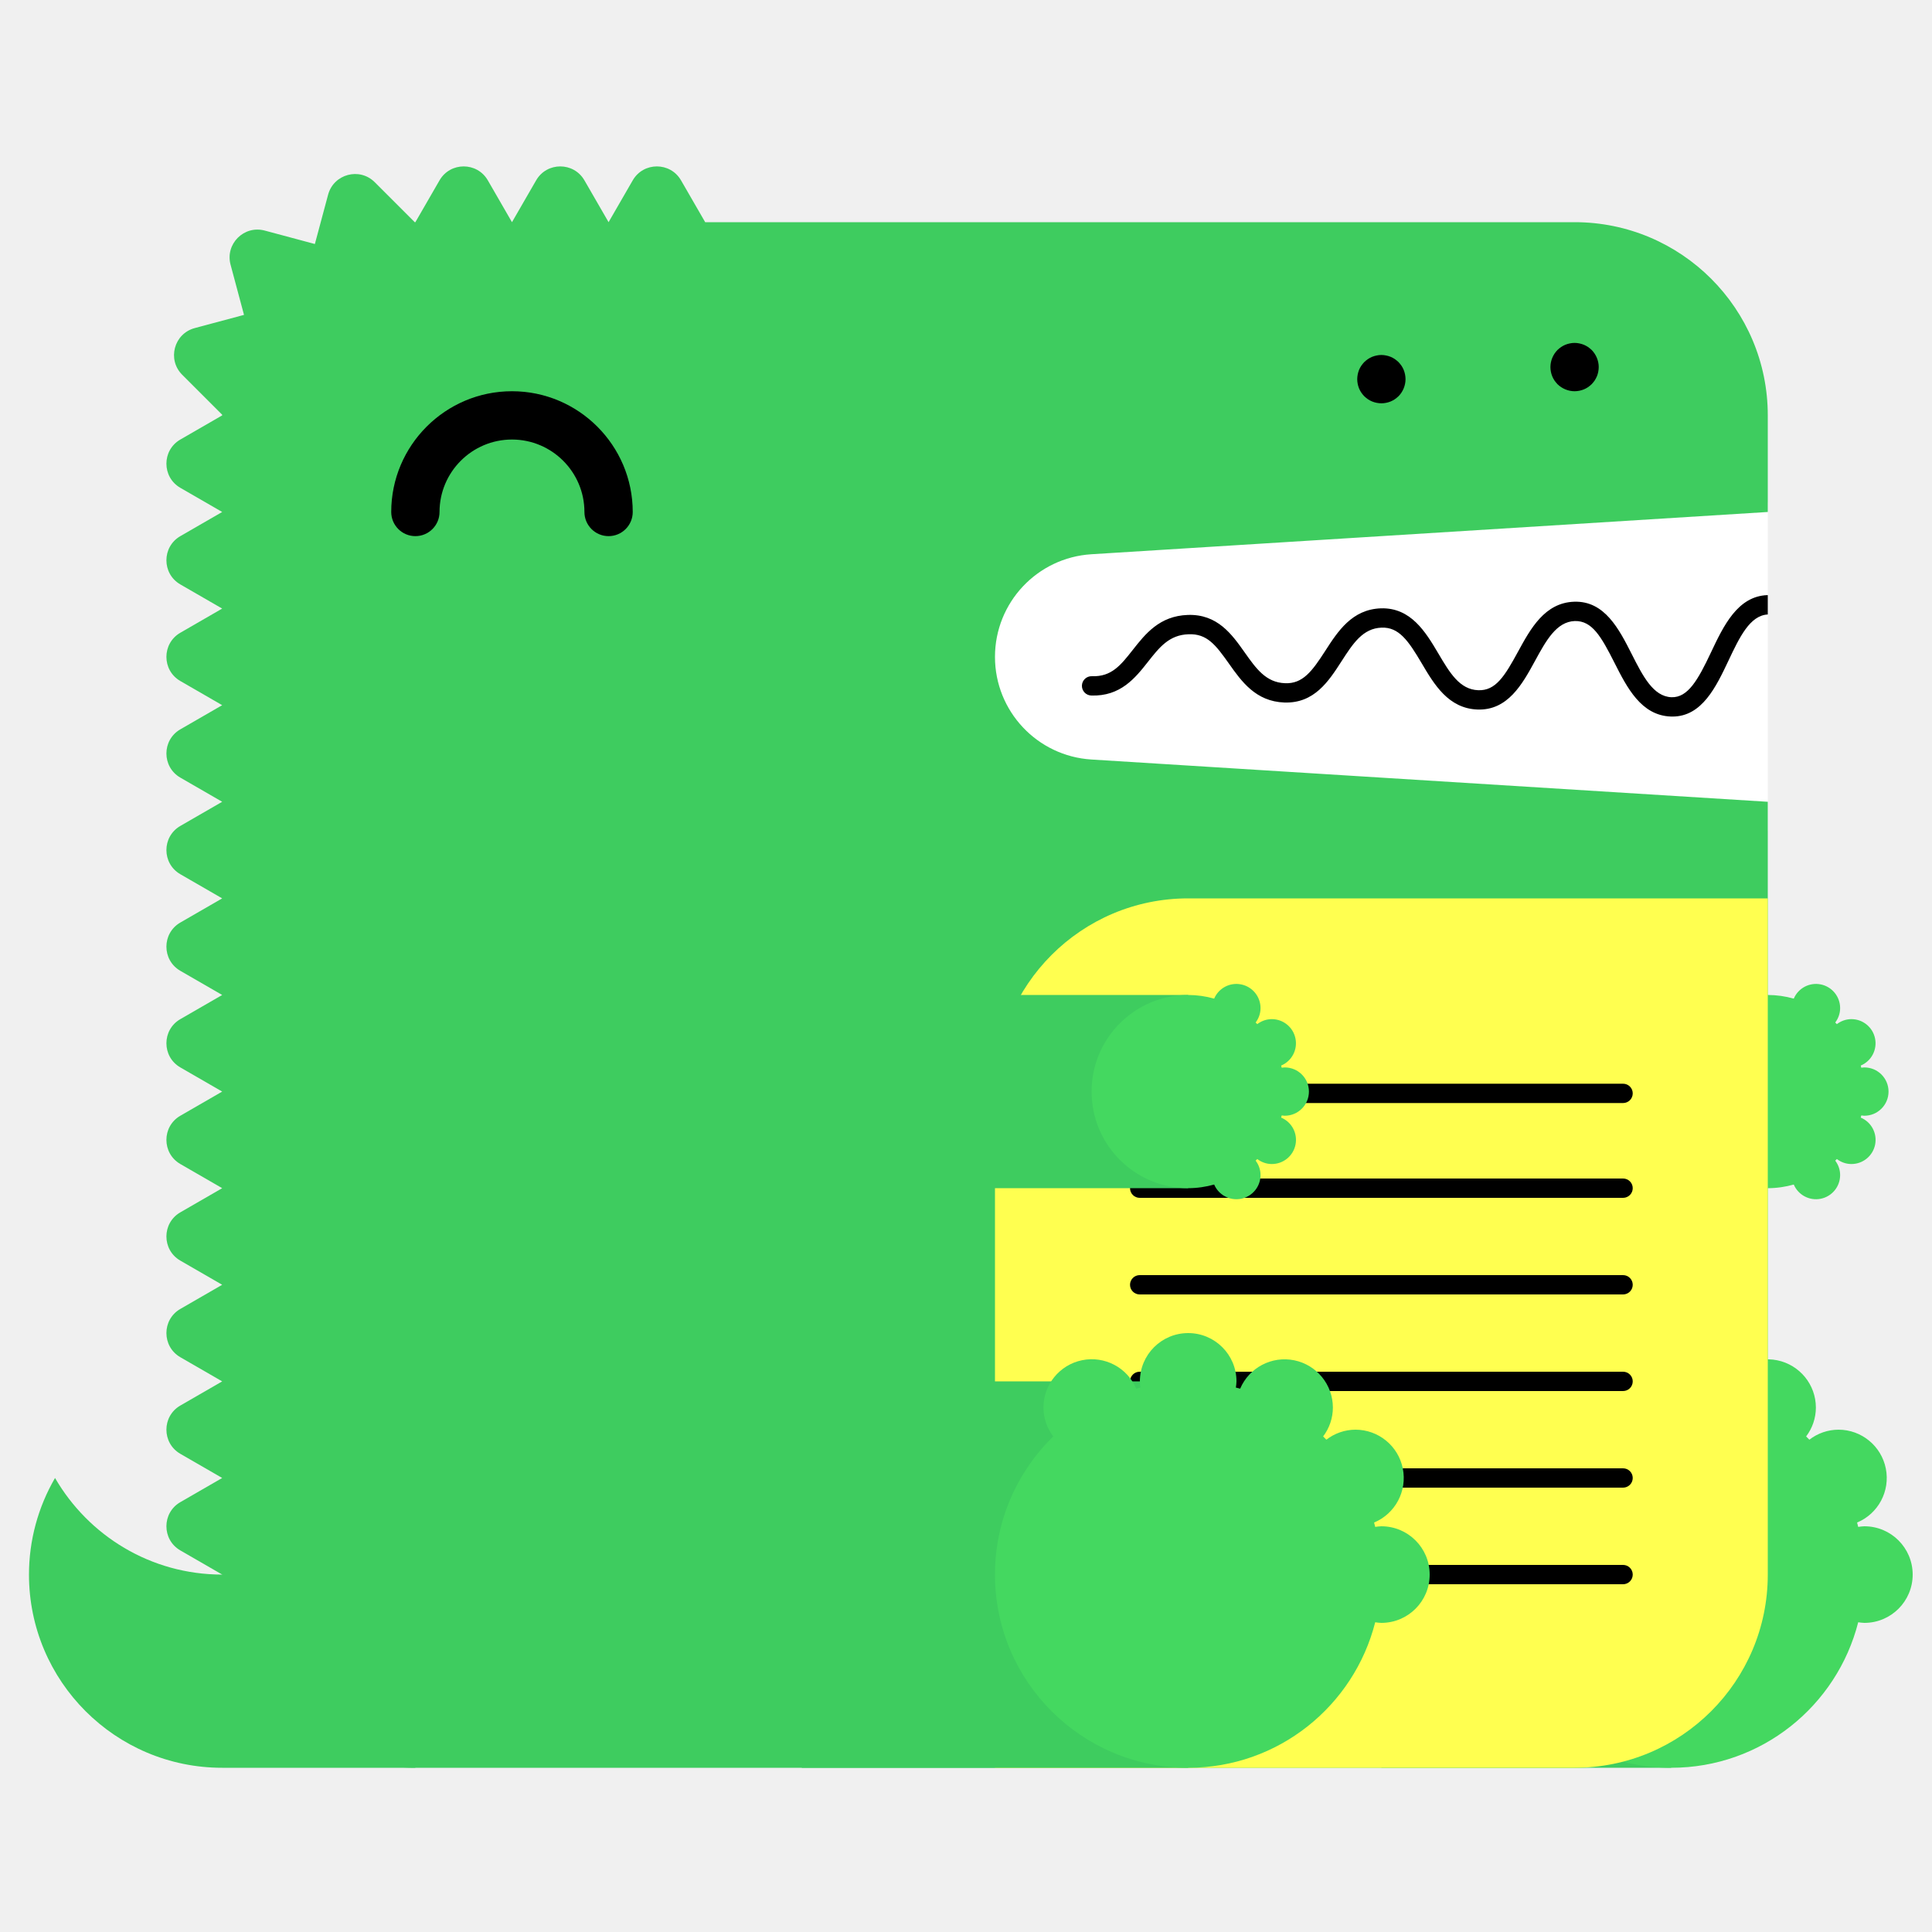
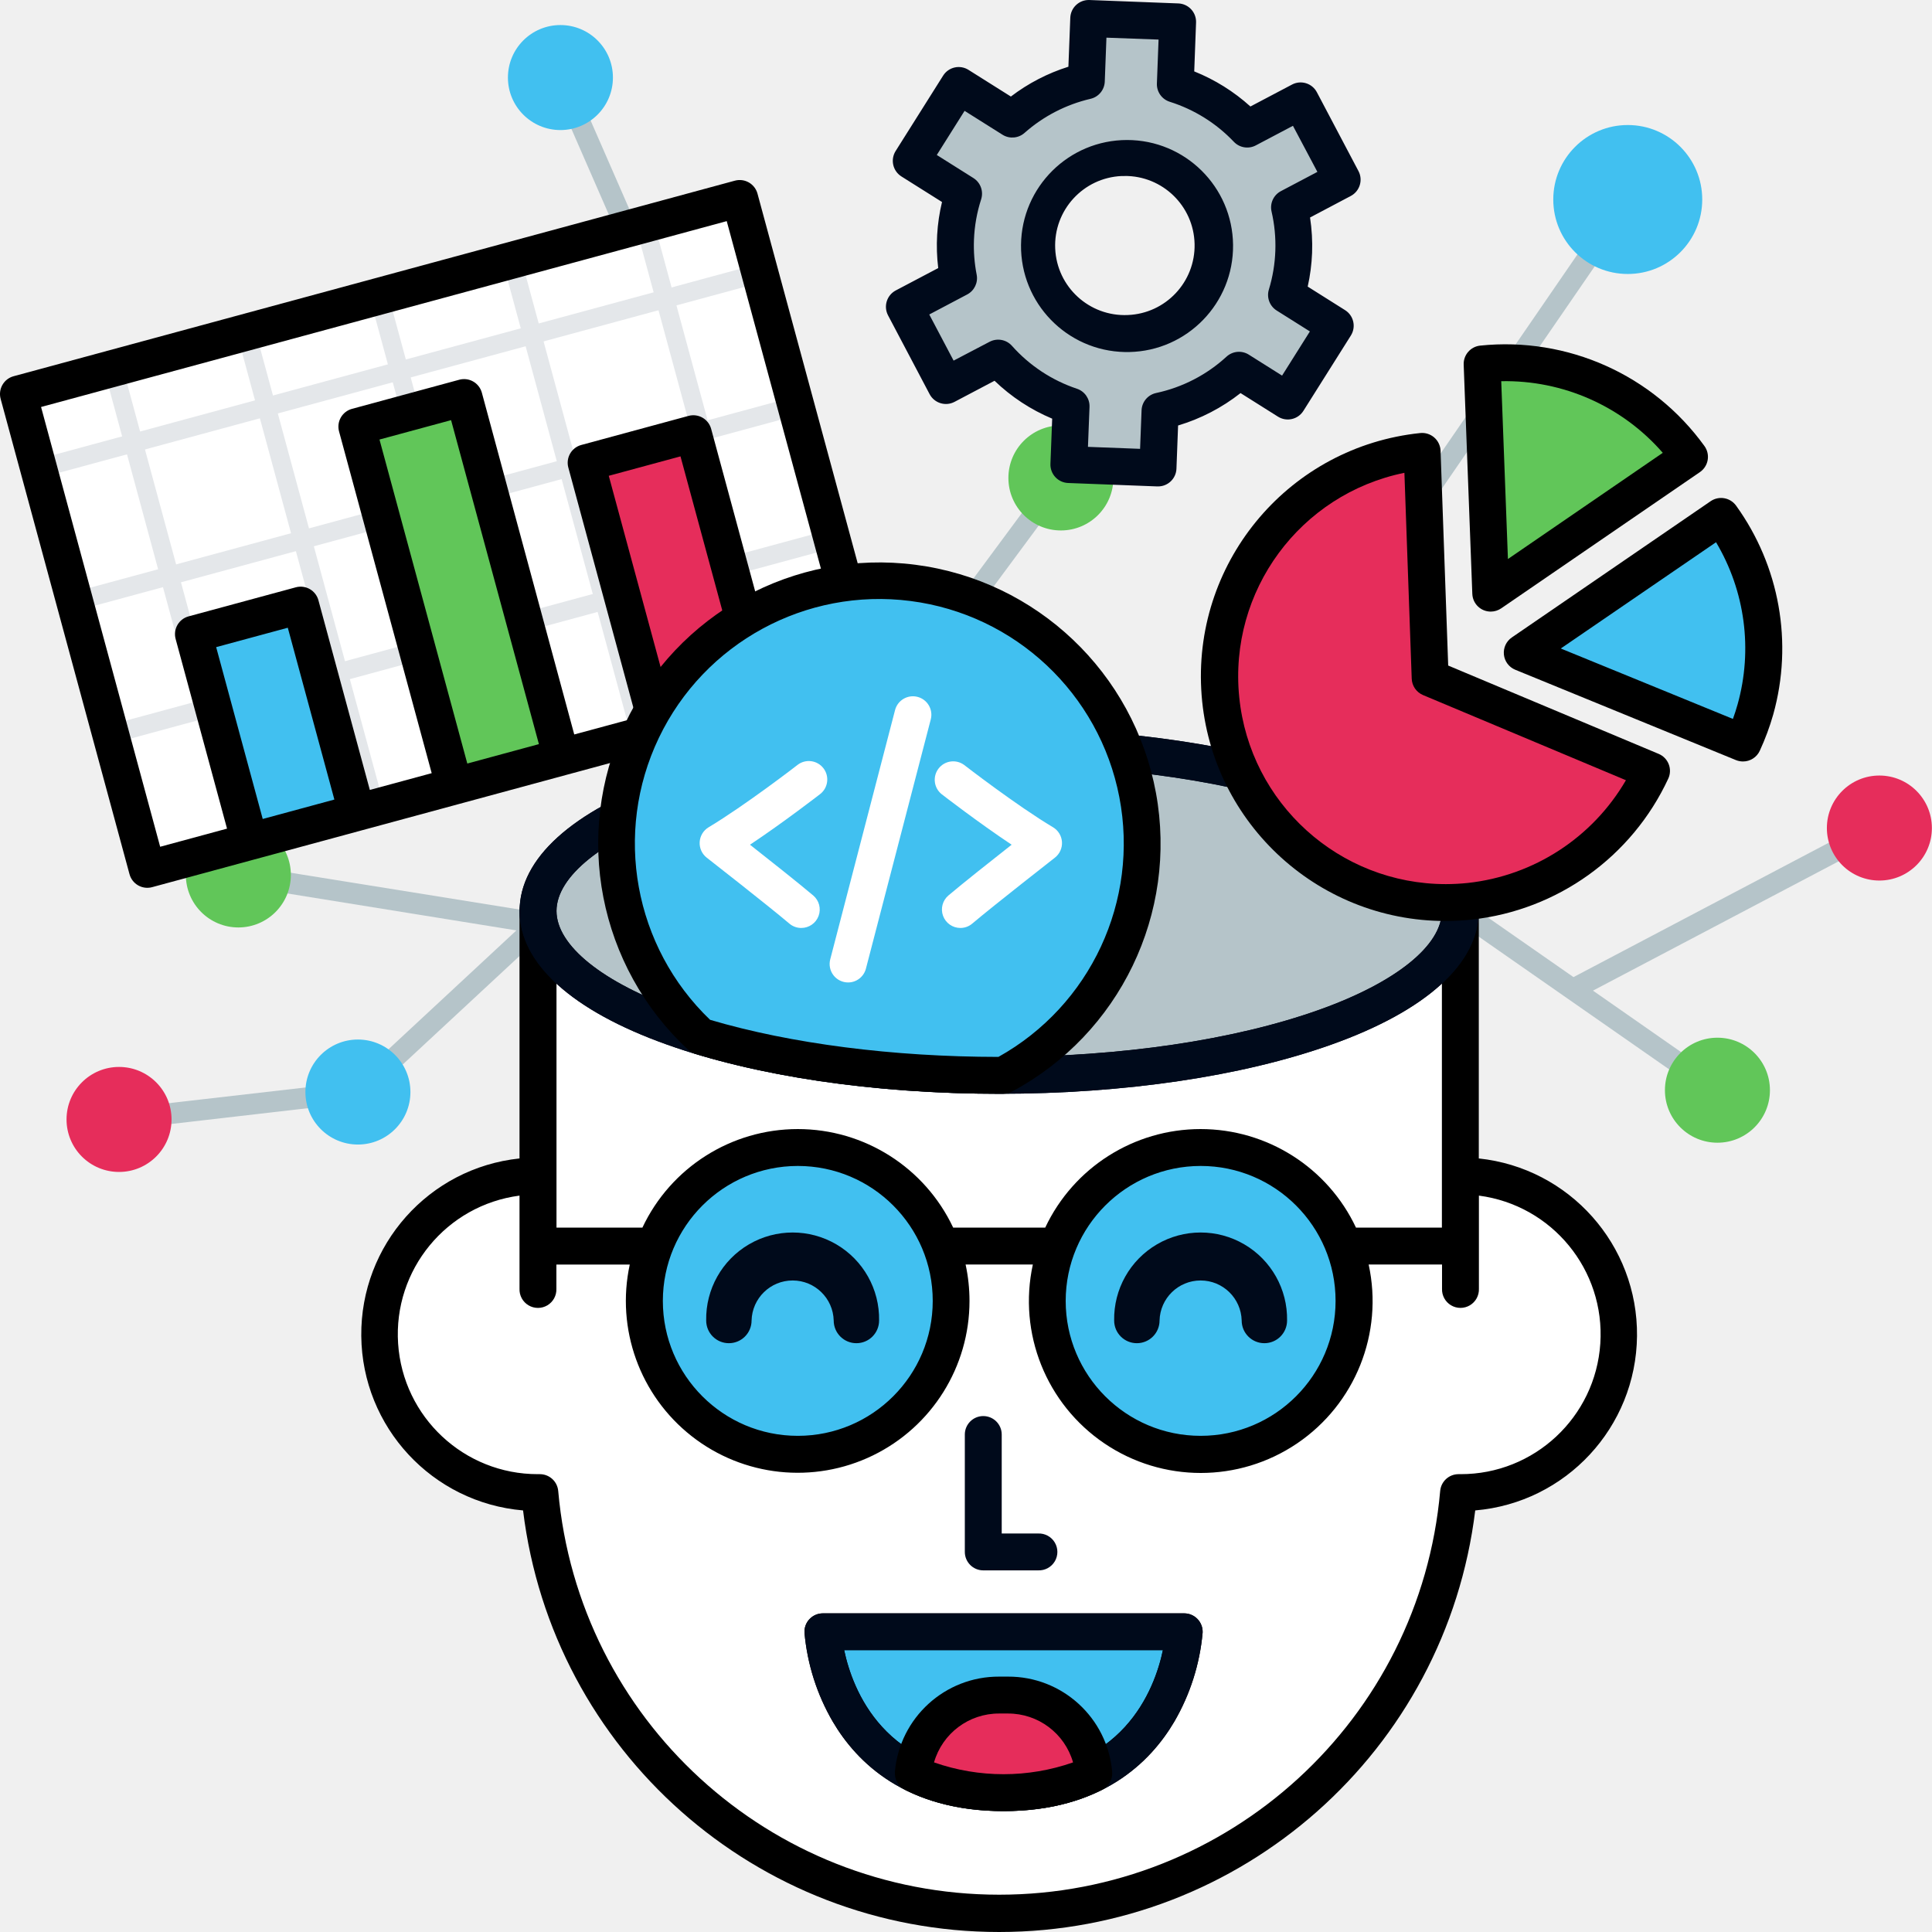
- <svg xmlns="http://www.w3.org/2000/svg" width="200" height="200" viewBox="0 0 200 200">
-   <g fill="none" fill-rule="evenodd">
-     <path fill="#FFF" d="M99 52h84v34H99z" />
-     <path d="M23 163c-7.398 0-13.843-4.027-17.303-10A19.886 19.886 0 0 0 3 163c0 11.046 8.954 20 20 20h20v-20H23z" fill="#3ECC5F" />
-     <path d="M112.98 57.376L183 53V43c0-11.046-8.954-20-20-20H73l-2.5-4.33c-1.112-1.925-3.889-1.925-5 0L63 23l-2.5-4.33c-1.111-1.925-3.889-1.925-5 0L53 23l-2.5-4.33c-1.111-1.925-3.889-1.925-5 0L43 23c-.022 0-.042.003-.065.003l-4.142-4.141c-1.57-1.571-4.252-.853-4.828 1.294l-1.369 5.104-5.192-1.392c-2.148-.575-4.111 1.389-3.535 3.536l1.39 5.193-5.102 1.367c-2.148.576-2.867 3.259-1.296 4.83l4.142 4.142c0 .021-.003.042-.003.064l-4.33 2.5c-1.925 1.111-1.925 3.889 0 5L23 53l-4.33 2.5c-1.925 1.111-1.925 3.889 0 5L23 63l-4.33 2.5c-1.925 1.111-1.925 3.889 0 5L23 73l-4.33 2.5c-1.925 1.111-1.925 3.889 0 5L23 83l-4.33 2.5c-1.925 1.111-1.925 3.889 0 5L23 93l-4.33 2.5c-1.925 1.111-1.925 3.889 0 5L23 103l-4.33 2.5c-1.925 1.111-1.925 3.889 0 5L23 113l-4.33 2.5c-1.925 1.111-1.925 3.889 0 5L23 123l-4.33 2.5c-1.925 1.111-1.925 3.889 0 5L23 133l-4.33 2.5c-1.925 1.111-1.925 3.889 0 5L23 143l-4.33 2.5c-1.925 1.111-1.925 3.889 0 5L23 153l-4.33 2.5c-1.925 1.111-1.925 3.889 0 5L23 163c0 11.046 8.954 20 20 20h120c11.046 0 20-8.954 20-20V83l-70.02-4.376A10.645 10.645 0 0 1 103 68c0-5.621 4.37-10.273 9.98-10.624" fill="#3ECC5F" />
-     <path fill="#3ECC5F" d="M143 183h30v-40h-30z" />
-     <path d="M193 158c-.219 0-.428.037-.639.064-.038-.15-.074-.301-.116-.451A5 5 0 0 0 190.32 148a4.96 4.96 0 0 0-3.016 1.036 26.531 26.531 0 0 0-.335-.336 4.955 4.955 0 0 0 1.011-2.987 5 5 0 0 0-9.599-1.959c-.148-.042-.297-.077-.445-.115.027-.211.064-.42.064-.639a5 5 0 0 0-5-5 5 5 0 0 0-5 5c0 .219.037.428.064.639-.148.038-.297.073-.445.115a4.998 4.998 0 0 0-9.599 1.959c0 1.125.384 2.151 1.011 2.987-3.717 3.632-6.031 8.693-6.031 14.3 0 11.046 8.954 20 20 20 9.339 0 17.16-6.41 19.361-15.064.211.027.42.064.639.064a5 5 0 0 0 5-5 5 5 0 0 0-5-5" fill="#44D860" />
-     <path fill="#3ECC5F" d="M153 123h30v-20h-30z" />
-     <path d="M193 115.5a2.5 2.5 0 1 0 0-5c-.109 0-.214.019-.319.032-.02-.075-.037-.15-.058-.225a2.501 2.501 0 0 0-.963-4.807c-.569 0-1.088.197-1.508.518a6.653 6.653 0 0 0-.168-.168c.314-.417.506-.931.506-1.494a2.5 2.5 0 0 0-4.8-.979A9.987 9.987 0 0 0 183 103c-5.522 0-10 4.478-10 10s4.478 10 10 10c.934 0 1.833-.138 2.69-.377a2.5 2.5 0 0 0 4.8-.979c0-.563-.192-1.077-.506-1.494.057-.055.113-.111.168-.168.42.321.939.518 1.508.518a2.5 2.5 0 0 0 .963-4.807c.021-.074.038-.15.058-.225.105.013.21.032.319.032" fill="#44D860" />
-     <path d="M63 55.5a2.5 2.5 0 0 1-2.5-2.5c0-4.136-3.364-7.5-7.5-7.5s-7.5 3.364-7.5 7.5a2.5 2.5 0 1 1-5 0c0-6.893 5.607-12.5 12.5-12.5S65.5 46.107 65.5 53a2.5 2.5 0 0 1-2.5 2.5" fill="#000" />
-     <path d="M103 183h60c11.046 0 20-8.954 20-20V93h-60c-11.046 0-20 8.954-20 20v70z" fill="#FFFF50" />
-     <path d="M168.02 124h-50.04a1 1 0 1 1 0-2h50.04a1 1 0 1 1 0 2m0 20h-50.04a1 1 0 1 1 0-2h50.04a1 1 0 1 1 0 2m0 20h-50.04a1 1 0 1 1 0-2h50.04a1 1 0 1 1 0 2m0-49.814h-50.04a1 1 0 1 1 0-2h50.04a1 1 0 1 1 0 2m0 19.814h-50.04a1 1 0 1 1 0-2h50.04a1 1 0 1 1 0 2m0 20h-50.04a1 1 0 1 1 0-2h50.04a1 1 0 1 1 0 2M183 61.611c-.012 0-.022-.006-.034-.005-3.09.105-4.552 3.196-5.842 5.923-1.346 2.85-2.387 4.703-4.093 4.647-1.889-.068-2.969-2.202-4.113-4.46-1.314-2.594-2.814-5.536-5.963-5.426-3.046.104-4.513 2.794-5.807 5.167-1.377 2.528-2.314 4.065-4.121 3.994-1.927-.07-2.951-1.805-4.136-3.813-1.321-2.236-2.848-4.75-5.936-4.664-2.994.103-4.465 2.385-5.763 4.4-1.373 2.13-2.335 3.428-4.165 3.351-1.973-.07-2.992-1.51-4.171-3.177-1.324-1.873-2.816-3.993-5.895-3.89-2.928.1-4.399 1.97-5.696 3.618-1.232 1.564-2.194 2.802-4.229 2.724a1 1 0 0 0-.072 2c3.017.101 4.545-1.8 5.872-3.487 1.177-1.496 2.193-2.787 4.193-2.855 1.926-.082 2.829 1.115 4.195 3.045 1.297 1.834 2.769 3.914 5.731 4.021 3.103.104 4.596-2.215 5.918-4.267 1.182-1.834 2.202-3.417 4.15-3.484 1.793-.067 2.769 1.35 4.145 3.681 1.297 2.197 2.766 4.686 5.787 4.796 3.125.108 4.634-2.62 5.949-5.035 1.139-2.088 2.214-4.06 4.119-4.126 1.793-.042 2.728 1.595 4.111 4.33 1.292 2.553 2.757 5.445 5.825 5.556l.169.003c3.064 0 4.518-3.075 5.805-5.794 1.139-2.41 2.217-4.68 4.067-4.773v-2z" fill="#000" />
-     <path fill="#3ECC5F" d="M83 183h40v-40H83z" />
-     <path d="M143 158c-.219 0-.428.037-.639.064-.038-.15-.074-.301-.116-.451A5 5 0 0 0 140.32 148a4.96 4.96 0 0 0-3.016 1.036 26.531 26.531 0 0 0-.335-.336 4.955 4.955 0 0 0 1.011-2.987 5 5 0 0 0-9.599-1.959c-.148-.042-.297-.077-.445-.115.027-.211.064-.42.064-.639a5 5 0 0 0-5-5 5 5 0 0 0-5 5c0 .219.037.428.064.639-.148.038-.297.073-.445.115a4.998 4.998 0 0 0-9.599 1.959c0 1.125.384 2.151 1.011 2.987-3.717 3.632-6.031 8.693-6.031 14.3 0 11.046 8.954 20 20 20 9.339 0 17.16-6.41 19.361-15.064.211.027.42.064.639.064a5 5 0 0 0 5-5 5 5 0 0 0-5-5" fill="#44D860" />
-     <path fill="#3ECC5F" d="M83 123h40v-20H83z" />
-     <path d="M133 115.5a2.5 2.5 0 1 0 0-5c-.109 0-.214.019-.319.032-.02-.075-.037-.15-.058-.225a2.501 2.501 0 0 0-.963-4.807c-.569 0-1.088.197-1.508.518a6.653 6.653 0 0 0-.168-.168c.314-.417.506-.931.506-1.494a2.5 2.5 0 0 0-4.8-.979A9.987 9.987 0 0 0 123 103c-5.522 0-10 4.478-10 10s4.478 10 10 10c.934 0 1.833-.138 2.69-.377a2.5 2.5 0 0 0 4.8-.979c0-.563-.192-1.077-.506-1.494.057-.055.113-.111.168-.168.42.321.939.518 1.508.518a2.5 2.5 0 0 0 .963-4.807c.021-.074.038-.15.058-.225.105.013.21.032.319.032" fill="#44D860" />
-     <path d="M143 41.75c-.16 0-.33-.02-.49-.05a2.52 2.52 0 0 1-.47-.14c-.15-.06-.29-.14-.431-.23-.13-.09-.259-.2-.38-.31-.109-.12-.219-.24-.309-.38s-.17-.28-.231-.43a2.619 2.619 0 0 1-.189-.96c0-.16.02-.33.05-.49.03-.16.08-.31.139-.47.061-.15.141-.29.231-.43.09-.13.2-.26.309-.38.121-.11.25-.22.38-.31.141-.09.281-.17.431-.23.149-.06.31-.11.47-.14.32-.07.65-.07.98 0 .159.03.32.08.47.14.149.06.29.14.43.23.13.09.259.2.38.31.11.12.22.25.31.38.09.14.17.28.23.43.06.16.11.31.14.47.029.16.05.33.05.49 0 .66-.271 1.31-.73 1.77-.121.11-.25.22-.38.31-.14.09-.281.17-.43.23a2.565 2.565 0 0 1-.96.19m20-1.25c-.66 0-1.3-.27-1.771-.73a3.802 3.802 0 0 1-.309-.38c-.09-.14-.17-.28-.231-.43a2.619 2.619 0 0 1-.189-.96c0-.66.27-1.3.729-1.77.121-.11.25-.22.38-.31.141-.09.281-.17.431-.23.149-.06.31-.11.47-.14.32-.07.66-.07.98 0 .159.03.32.08.47.14.149.06.29.14.43.23.13.09.259.2.38.31.459.47.73 1.11.73 1.77 0 .16-.021.33-.05.49-.03.16-.08.32-.14.47-.07.15-.14.29-.23.43-.09.13-.2.26-.31.38-.121.11-.25.22-.38.31-.14.09-.281.17-.43.23a2.565 2.565 0 0 1-.96.19" fill="#000" />
-   </g>
+ <svg xmlns="http://www.w3.org/2000/svg" viewBox="0.003 -0.003 718.247 718.289" height="134" width="133.992" y="220.5" x="88.901" preserveAspectRatio="xMinYMin" style="overflow: visible;">
+   <path id="Livello-2" class="cls-1" d="M44.25,420.09a3.9,3.9,0,0,1-.44-7.77l87.54-10.06L192,345.91,88,329.14a3.9,3.9,0,1,1,1.24-7.7l111.91,18a3.9,3.9,0,0,1,2,6.71l-67.47,62.66a3.86,3.86,0,0,1-2.2,1L44.7,420.07A3.39,3.39,0,0,1,44.25,420.09Z" style="fill: #b5c4c9;" />
+   <path id="Livello-2" class="cls-1" d="M492,242.83a3.89,3.89,0,0,1-3.21-6.11L602,72a3.9,3.9,0,1,1,6.43,4.42L495.17,241.14A3.88,3.88,0,0,1,492,242.83Z" style="fill: #b5c4c9;" />
+   <path id="Livello-2" class="cls-2" d="M577.49,74.18a27.69,27.69,0,1,1,27.68,27.68,27.68,27.68,0,0,1-27.68-27.68" style="fill: #41c0f0;" />
+   <path id="Livello-2" class="cls-3" d="M24.74,416.19a19.52,19.52,0,1,1,19.51,19.52,19.5,19.5,0,0,1-19.51-19.52" style="fill: #e62d5b;" />
+   <path id="Livello-2" class="cls-4" d="M69.1,325.29a19.52,19.52,0,1,1,19.52,19.52A19.52,19.52,0,0,1,69.1,325.29" style="fill: #61c659;" />
+   <path id="Livello-2" class="cls-2" d="M113.55,406a19.52,19.52,0,1,1,19.52,19.52A19.52,19.52,0,0,1,113.55,406" style="fill: #41c0f0;" />
+   <path id="Livello-2" class="cls-1" d="M702.18,306a3.91,3.91,0,0,0-5.27-1.64L585,363.27l-39.87-27.78a3.9,3.9,0,1,0-4.46,6.39l95.62,66.65a3.9,3.9,0,1,0,4.46-6.4L592.25,368.3l108.29-57A3.91,3.91,0,0,0,702.18,306Z" style="fill: #b5c4c9;" />
+   <path id="Livello-2" class="cls-4" d="M619,405.33a19.52,19.52,0,1,1,19.52,19.51A19.52,19.52,0,0,1,619,405.33" style="fill: #61c659;" />
+   <path id="Livello-2" class="cls-3" d="M679.21,307.85a19.52,19.52,0,1,1,19.52,19.52,19.51,19.51,0,0,1-19.52-19.52" style="fill: #e62d5b;" />
+   <path id="Livello-2" class="cls-1" d="M318.31,284.47a3.17,3.17,0,0,1-.44,0,3.91,3.91,0,0,1-3.14-2.31L204.79,30.39a3.9,3.9,0,1,1,7.14-3.12L319.18,272.83l72.11-97.46a3.9,3.9,0,0,1,6.27,4.64L321.44,282.89A3.9,3.9,0,0,1,318.31,284.47Z" style="fill: #b5c4c9;" />
+   <path id="Livello-2" class="cls-2" d="M188.84,28.83a19.52,19.52,0,1,1,19.52,19.52,19.52,19.52,0,0,1-19.52-19.52" style="fill: #41c0f0;" />
+   <path id="Livello-2" class="cls-4" d="M374.91,177.69a19.52,19.52,0,1,1,19.52,19.52,19.52,19.52,0,0,1-19.52-19.52" style="fill: #61c659;" />
+   <path id="Livello_1-2" dataName="Livello 1" class="cls-5" d="M542.94,437.19V338.68H200v98.51a58.87,58.87,0,0,0,0,117.73h.67a171.45,171.45,0,0,0,170.78,156.4h0a171.45,171.45,0,0,0,170.78-156.4h.67a58.87,58.87,0,1,0,0-117.73Z" style="fill: #fff;" />
+   <path id="Livello_1-2" dataName="Livello 1" class="cls-6" d="M386,583.84H365.57a6.86,6.86,0,0,1-6.86-6.85V533.33a6.86,6.86,0,0,1,13.72,0v36.8H386a6.86,6.86,0,1,1,0,13.71Z" style="fill: #000a1b;" />
+   <path id="Livello_1-2" dataName="Livello 1" class="cls-2" d="M239.58,483.65a57,57,0,1,1,57,57,57,57,0,0,1-57-57" style="fill: #41c0f0;" />
+   <path id="Livello_1-2" dataName="Livello 1" class="cls-2" d="M503.4,483.65a57,57,0,1,0-57,57,57,57,0,0,0,57-57" style="fill: #41c0f0;" />
+   <path id="Livello_1-2" dataName="Livello 1" d="M549.8,430.69v-92a6.86,6.86,0,0,0-6.86-6.85H200a6.85,6.85,0,0,0-6.85,6.85v92a65.73,65.73,0,0,0,1.32,130.86,178.31,178.31,0,0,0,354,0,65.73,65.73,0,0,0,1.32-130.86ZM206.9,345.54H536.08V456.41H504.14a63.86,63.86,0,0,0-115.54,0H354.38a63.86,63.86,0,0,0-115.54,0H206.9V345.54Zm239.47,87.94a50.17,50.17,0,1,1-50.16,50.17A50.23,50.23,0,0,1,446.37,433.48Zm-149.76,0a50.17,50.17,0,1,1-50.17,50.17A50.23,50.23,0,0,1,296.61,433.48ZM542.94,548.07h-.67a6.85,6.85,0,0,0-6.83,6.26,164.59,164.59,0,0,1-327.9,0,6.85,6.85,0,0,0-6.83-6.26H200a52,52,0,0,1-6.85-103.56v34.63a6.86,6.86,0,1,0,13.71,0v-9h27.28a63.88,63.88,0,1,0,126.31,13.52A64.07,64.07,0,0,0,359,470.13H384a63.89,63.89,0,1,0,124.85,0h27.28v9a6.86,6.86,0,1,0,13.71,0V444.51a52,52,0,0,1-6.85,103.56Z" style="" />
+   <path id="Livello_1-2" dataName="Livello 1" class="cls-6" d="M470.08,499.38a8.44,8.44,0,0,1-8.44-8.44,15.27,15.27,0,0,0-30.53,0,8.44,8.44,0,0,1-16.88,0,32.15,32.15,0,1,1,64.29,0A8.44,8.44,0,0,1,470.08,499.38Z" style="fill: #000a1b;" />
+   <path id="Livello_1-2" dataName="Livello 1" class="cls-6" d="M318.4,499.38a8.44,8.44,0,0,1-8.44-8.44,15.27,15.27,0,0,0-30.53,0,8.44,8.44,0,0,1-16.88,0,32.15,32.15,0,1,1,64.29,0A8.44,8.44,0,0,1,318.4,499.38Z" style="fill: #000a1b;" />
+   <path id="Livello_1-2" dataName="Livello 1" class="cls-2" d="M306,606.65s3.1,59.83,67.16,59.83,67.16-59.83,67.16-59.83Z" style="fill: #41c0f0;" />
+   <path id="Livello_1-2" dataName="Livello 1" d="M373.11,673.34c-36.34,0-54.6-18.11-63.52-33.31a79.77,79.77,0,0,1-10.49-33,6.84,6.84,0,0,1,6.85-7.21H440.27a6.86,6.86,0,0,1,6.85,7.21,80,80,0,0,1-10.5,33C427.7,655.23,409.44,673.34,373.11,673.34ZM313.85,613.5c3.08,14.63,14.86,46.12,59.26,46.12s56.17-31.49,59.25-46.12Z" style="" />
+   <path id="Livello_1-2" dataName="Livello 1" class="cls-6" d="M373.11,673.34c-36.34,0-54.6-18.11-63.52-33.31a79.77,79.77,0,0,1-10.49-33,6.84,6.84,0,0,1,6.85-7.21H440.27a6.86,6.86,0,0,1,6.85,7.21,80,80,0,0,1-10.5,33C427.7,655.23,409.44,673.34,373.11,673.34ZM313.85,613.5c3.08,14.63,14.86,46.12,59.26,46.12s56.17-31.49,59.25-46.12Z" style="fill: #000a1b;" />
+   <path id="Livello_1-2" dataName="Livello 1" class="cls-3" d="M374.72,630.2h-3.23a32.08,32.08,0,0,0-31.94,29.11c8.73,4.37,19.72,7.17,33.56,7.17s24.82-2.8,33.55-7.17A32.07,32.07,0,0,0,374.72,630.2Z" style="fill: #e62d5b;" />
+   <path id="Livello_1-2" dataName="Livello 1" d="M373.11,673.34c-13.85,0-26.18-2.66-36.63-7.9a6.89,6.89,0,0,1-3.76-6.76,38.74,38.74,0,0,1,38.77-35.34h3.23a38.73,38.73,0,0,1,38.77,35.34,6.86,6.86,0,0,1-3.76,6.76C399.28,670.68,387,673.34,373.11,673.34Zm-25.85-18.11a78.27,78.27,0,0,0,51.69,0,25.08,25.08,0,0,0-24.23-18.17h-3.23A25.08,25.08,0,0,0,347.26,655.23Z" style="" />
+   <path id="Livello_1-2" dataName="Livello 1" class="cls-1" d="M200,338.68c0-33.75,76.76-61.11,171.45-61.11s171.45,27.36,171.45,61.11S466.18,399.8,371.49,399.8,200,372.43,200,338.68" style="fill: #b5c4c9;" />
+   <path id="Livello_1-2" dataName="Livello 1" class="cls-6" d="M371.49,406.65c-46.56,0-90.43-6.49-123.53-18.29-35.32-12.59-54.78-30.23-54.78-49.68S212.64,301.6,248,289c33.1-11.8,77-18.29,123.53-18.29S461.92,277.21,495,289c35.32,12.59,54.78,30.23,54.78,49.67S530.34,375.77,495,388.36C461.92,400.16,418.05,406.65,371.49,406.65Zm0-122.22c-45,0-87.27,6.22-118.93,17.5C224,312.12,206.9,325.86,206.9,338.68s17.07,26.57,45.66,36.76c31.66,11.28,73.9,17.5,118.93,17.5s87.27-6.22,118.93-17.5c28.59-10.19,45.66-23.93,45.66-36.76S519,312.12,490.42,301.93C458.76,290.65,416.52,284.43,371.49,284.43Z" style="fill: #000a1b;" />
+   <path id="Livello_1-2" dataName="Livello 1" class="cls-1" d="M419.52,124A32.72,32.72,0,1,1,450.6,95.2,32.72,32.72,0,0,1,419.52,124M481,93.71a63,63,0,0,0-1.56-16.57L499,66.79,483.57,37.51,463.7,48A62.76,62.76,0,0,0,437,31.3l.89-23.18L404.77,6.86,403.88,30a62.78,62.78,0,0,0-27.51,14.24l-19.9-12.52-17.64,28L358.25,72a62.78,62.78,0,0,0-3,16.9,63.42,63.42,0,0,0,1.13,14.52l-20.15,10.63,15.45,29.29,19.43-10.25A62.88,62.88,0,0,0,398.23,151l-.83,21.75L430.48,174l.81-21.18a62.77,62.77,0,0,0,29.33-15.15l18.17,11.43,17.64-28-18.15-11.42A63,63,0,0,0,481,93.71" style="fill: #b5c4c9;" />
+   <path id="Livello_1-2" dataName="Livello 1" class="cls-6" d="M430.49,180.84h-.27l-33.09-1.27a6.85,6.85,0,0,1-6.59-7.11l.65-16.81a69.81,69.81,0,0,1-21.43-14.09l-14.87,7.84a6.86,6.86,0,0,1-9.27-2.86l-15.45-29.29A6.87,6.87,0,0,1,333,108l15.82-8.34a69.12,69.12,0,0,1,1.41-24.56l-15.09-9.5A6.86,6.86,0,0,1,333,56.12l17.64-28A6.83,6.83,0,0,1,360.12,26l15.71,9.89a69.76,69.76,0,0,1,21.39-11.09l.7-18.16A6.87,6.87,0,0,1,405,0l33.09,1.27a6.85,6.85,0,0,1,6.59,7.12L444,26.54a69.87,69.87,0,0,1,20.89,13.05l15.46-8.15a6.83,6.83,0,0,1,9.26,2.87l15.45,29.28a6.86,6.86,0,0,1-2.86,9.27l-15.14,8A70.38,70.38,0,0,1,487.82,94h0a70.58,70.58,0,0,1-1.63,12.55l13.89,8.75a6.85,6.85,0,0,1,2.15,9.45l-17.64,28a6.86,6.86,0,0,1-9.46,2.15l-13.91-8.76A69.88,69.88,0,0,1,438,158.19l-.61,16.06a6.84,6.84,0,0,1-6.85,6.59Zm-26-14.71,19.38.74.55-14.32a6.85,6.85,0,0,1,5.42-6.44A56,56,0,0,0,456,132.6a6.85,6.85,0,0,1,8.29-.75l12.37,7.79L487,123.22l-12.34-7.77a6.86,6.86,0,0,1-2.91-7.8,56.12,56.12,0,0,0,1-29,6.84,6.84,0,0,1,3.49-7.6l13.55-7.15L480.7,46.77l-13.8,7.28a6.84,6.84,0,0,1-8.17-1.34,56.13,56.13,0,0,0-23.81-14.87,6.85,6.85,0,0,1-4.8-6.8l.62-16.33L411.36,14l-.62,16.32a6.84,6.84,0,0,1-5.31,6.42A56.26,56.26,0,0,0,380.92,49.4a6.86,6.86,0,0,1-8.21.68l-14.09-8.87L348.29,57.62l13.61,8.57a6.87,6.87,0,0,1,2.88,7.91,55.75,55.75,0,0,0-2.67,15.06,56.42,56.42,0,0,0,1,12.94,6.84,6.84,0,0,1-3.53,7.38l-14.09,7.44,9.05,17.15,13.37-7a6.87,6.87,0,0,1,8.33,1.51,56.17,56.17,0,0,0,24.14,15.94,6.84,6.84,0,0,1,4.69,6.76ZM481,93.71h0Zm-62.79,37.17a39.42,39.42,0,1,1,1.62,0h0Q419,130.88,418.17,130.88Zm1.35-6.89h0Zm-1.47-58.55-1.07,0a25.86,25.86,0,0,0,2.26,51.68h0a25.86,25.86,0,0,0-1.19-51.7Z" style="fill: #000a1b;" />
+   <rect id="Livello_1-2" dataName="Livello 1" class="cls-5" x="25.97" y="106.96" width="277.83" height="183.11" transform="matrix(0.97, -0.26, 0.26, 0.97, -46.19, 50.05)" style="fill: #fff;" />
+   <path id="Livello_1-2" dataName="Livello 1" class="cls-7" d="M188.84,290.33a3.45,3.45,0,0,1-3.33-2.55L137.6,111.05a3.46,3.46,0,0,1,6.67-1.81L192.18,286a3.46,3.46,0,0,1-2.43,4.24A3.61,3.61,0,0,1,188.84,290.33Z" style="fill: #e4e7ea;" />
+   <path id="Livello_1-2" dataName="Livello 1" class="cls-7" d="M139.44,303.72a3.45,3.45,0,0,1-3.33-2.55L88.2,124.44a3.46,3.46,0,1,1,6.67-1.81l47.91,176.73a3.46,3.46,0,0,1-2.43,4.24A3.61,3.61,0,0,1,139.44,303.72Z" style="fill: #e4e7ea;" />
+   <path id="Livello_1-2" dataName="Livello 1" class="cls-7" d="M90,317.11a3.45,3.45,0,0,1-3.33-2.55L38.8,137.83A3.46,3.46,0,1,1,45.47,136L93.38,312.76A3.45,3.45,0,0,1,91,317,3.21,3.21,0,0,1,90,317.11Z" style="fill: #e4e7ea;" />
+   <path id="Livello_1-2" dataName="Livello 1" class="cls-7" d="M238.24,276.94a3.45,3.45,0,0,1-3.33-2.55L187,97.66a3.46,3.46,0,1,1,6.67-1.81l47.91,176.73a3.46,3.46,0,0,1-2.43,4.24A3.61,3.61,0,0,1,238.24,276.94Z" style="fill: #e4e7ea;" />
+   <path id="Livello_1-2" dataName="Livello 1" class="cls-7" d="M287.64,263.55a3.45,3.45,0,0,1-3.33-2.55L236.4,84.27a3.46,3.46,0,1,1,6.67-1.81L291,259.19a3.46,3.46,0,0,1-2.43,4.24A3.61,3.61,0,0,1,287.64,263.55Z" style="fill: #e4e7ea;" />
+   <path id="Livello_1-2" dataName="Livello 1" class="cls-7" d="M16.49,177.11a3.46,3.46,0,0,1-.9-6.79L281.5,98.24a3.45,3.45,0,0,1,1.8,6.67L17.39,177A3.11,3.11,0,0,1,16.49,177.11Z" style="fill: #e4e7ea;" />
+   <path id="Livello_1-2" dataName="Livello 1" class="cls-7" d="M29.88,226.51a3.46,3.46,0,0,1-.9-6.79l265.91-72.08a3.45,3.45,0,0,1,1.8,6.66L30.78,226.38A3.11,3.11,0,0,1,29.88,226.51Z" style="fill: #e4e7ea;" />
+   <path id="Livello_1-2" dataName="Livello 1" class="cls-7" d="M43.27,275.91a3.46,3.46,0,0,1-.9-6.8L308.28,197a3.45,3.45,0,1,1,1.8,6.67L44.17,275.78A3.11,3.11,0,0,1,43.27,275.91Z" style="fill: #e4e7ea;" />
+   <rect id="Livello_1-2" dataName="Livello 1" class="cls-4" x="150.07" y="150.77" width="41.3" height="138.51" transform="translate(-51.62 52.33) rotate(-15.17)" style="fill: #61c659;" />
+   <rect id="Livello_1-2" dataName="Livello 1" class="cls-3" x="230.75" y="164.87" width="41.3" height="103.19" transform="translate(-47.88 73.31) rotate(-15.17)" style="fill: #e62d5b;" />
+   <rect id="Livello_1-2" dataName="Livello 1" class="cls-2" x="81.69" y="228.98" width="41.3" height="79.91" transform="translate(-66.79 36.14) rotate(-15.17)" style="fill: #41c0f0;" />
+   <path id="Livello_1-2" dataName="Livello 1" d="M329.54,248.74,281.63,72a6.85,6.85,0,0,0-8.41-4.83L5.07,139.87a6.86,6.86,0,0,0-4.83,8.41L48.15,325a6.85,6.85,0,0,0,8.41,4.83l38.08-10.32h0l39.86-10.8h0l36.16-9.8h0l39.86-10.81h0l36.16-9.8h0l39.86-10.8h0l38.07-10.32a6.86,6.86,0,0,0,4.83-8.41ZM97.68,304.48,80.37,240.59,107,233.38l17.32,63.88Zm76.06-20.61L141.09,163.41l26.62-7.21,32.65,120.45Zm76-20.62-23.41-86.36L253,169.67,276.41,256Zm39.86-10.8-25.2-93a6.86,6.86,0,0,0-8.42-4.83l-39.86,10.81a6.85,6.85,0,0,0-4.82,8.41l25.2,93-23,6.22L179.15,146a6.85,6.85,0,0,0-8.41-4.82L130.88,152a6.84,6.84,0,0,0-4.82,8.41L160.5,287.45l-23,6.23-19.11-70.51a6.85,6.85,0,0,0-8.41-4.82l-39.86,10.8a6.85,6.85,0,0,0-4.82,8.41l19.11,70.51-24.86,6.74L15.27,151.31l254.92-69.1,44.32,163.5Z" style="" />
+   <path id="Livello_1-2" dataName="Livello 1" class="cls-6" d="M371.49,406.65c-46.56,0-90.43-6.49-123.53-18.29-35.32-12.59-54.78-30.23-54.78-49.68S212.64,301.6,248,289c33.1-11.8,77-18.29,123.53-18.29S461.92,277.21,495,289c35.32,12.59,54.78,30.23,54.78,49.67S530.34,375.77,495,388.36C461.92,400.16,418.05,406.65,371.49,406.65Zm0-122.22c-45,0-87.27,6.22-118.93,17.5C224,312.12,206.9,325.86,206.9,338.68s17.07,26.57,45.66,36.76c31.66,11.28,73.9,17.5,118.93,17.5s87.27-6.22,118.93-17.5c28.59-10.19,45.66-23.93,45.66-36.76S519,312.12,490.42,301.93C458.76,290.65,416.52,284.43,371.49,284.43Z" style="fill: #000a1b;" />
+   <path id="Livello_1-2" dataName="Livello 1" class="cls-3" d="M528.71,167.84A84.09,84.09,0,1,0,614,286.62l-82.29-34.54Z" style="fill: #e62d5b;" />
+   <path id="Livello_1-2" dataName="Livello 1" d="M537.54,342.41A90.95,90.95,0,0,1,528,161a6.86,6.86,0,0,1,7.58,6.57l2.84,79.87,78.25,32.84a6.85,6.85,0,0,1,3.57,9.2,91.48,91.48,0,0,1-73,52.4A93,93,0,0,1,537.54,342.41Zm-15.4-166.63A77.24,77.24,0,0,0,537.55,328.7a78.78,78.78,0,0,0,8.22-.44,77.73,77.73,0,0,0,58.73-38.19l-75.44-31.66a6.88,6.88,0,0,1-4.2-6.08Z" style="" />
+   <path id="Livello_1-2" dataName="Livello 1" class="cls-4" d="M551,135.31l3.21,85.21,73.9-50.67A84,84,0,0,0,551,135.31Z" style="fill: #61c659;" />
+   <path id="Livello_1-2" dataName="Livello 1" d="M554.24,227.38a6.85,6.85,0,0,1-6.85-6.6l-3.21-85.21a6.86,6.86,0,0,1,6.13-7.08,91.23,91.23,0,0,1,83.39,37.35,6.87,6.87,0,0,1-1.68,9.67l-73.9,50.67A6.91,6.91,0,0,1,554.24,227.38Zm3.9-85.66,2.49,66.11,57.57-39.48A77.55,77.55,0,0,0,558.14,141.72Z" style="" />
+   <path id="Livello_1-2" dataName="Livello 1" class="cls-2" d="M566,242.66,648,276.24A83.93,83.93,0,0,0,639.84,192Z" style="fill: #41c0f0;" />
+   <path id="Livello_1-2" dataName="Livello 1" d="M648,283.1a7,7,0,0,1-2.6-.51L563.35,249a6.86,6.86,0,0,1-1.28-12L636,186.33a6.88,6.88,0,0,1,9.45,1.65,90.87,90.87,0,0,1,13.82,77.64,92.4,92.4,0,0,1-5,13.49A6.87,6.87,0,0,1,648,283.1Zm-67.72-42,64,26.18c.65-1.78,1.22-3.58,1.73-5.39A77.13,77.13,0,0,0,638,201.59Z" style="" />
+   <path id="Livello_1-2" dataName="Livello 1" class="cls-2" d="M424.62,313.62a97.71,97.71,0,1,0-164.13,71.64c29.91,9.06,68.66,14.53,111,14.53H373a97.67,97.67,0,0,0,51.64-86.17" style="fill: #41c0f0;" />
+   <path id="Livello_1-2" dataName="Livello 1" d="M373,406.65h-1.49c-41.3,0-81.43-5.27-113-14.83a6.83,6.83,0,0,1-2.67-1.54,104.54,104.54,0,1,1,120.39,15.56A6.92,6.92,0,0,1,373,406.65Zm-109-27.5c30,8.88,68,13.76,107.2,13.79A90.88,90.88,0,1,0,264,379.15Z" style="" />
+   <path id="Livello_1-2" dataName="Livello 1" class="cls-5" d="M315.31,365.26a6.86,6.86,0,0,1-6.64-8.59L332.77,264a6.86,6.86,0,0,1,13.28,3.45l-24.11,92.68A6.86,6.86,0,0,1,315.31,365.26Z" style="fill: #fff;" />
+   <path id="Livello_1-2" dataName="Livello 1" class="cls-5" d="M297.9,345a6.79,6.79,0,0,1-4.43-1.63c-8.18-6.92-30.49-24.33-30.72-24.51a6.87,6.87,0,0,1,.71-11.3c13.37-8,32.86-23,33.05-23.18a6.86,6.86,0,0,1,8.4,10.85c-.67.52-13.66,10.56-26.07,18.82,7.37,5.8,18.15,14.34,23.49,18.86A6.85,6.85,0,0,1,297.9,345Z" style="fill: #fff;" />
+   <path id="Livello_1-2" dataName="Livello 1" class="cls-5" d="M357.06,345a6.86,6.86,0,0,1-4.44-12.09c5.34-4.52,16.12-13.06,23.5-18.86-12.41-8.26-25.41-18.3-26.07-18.82a6.86,6.86,0,0,1,8.39-10.85c.2.16,19.69,15.22,33.06,23.18a6.86,6.86,0,0,1,.7,11.3c-.22.18-22.53,17.59-30.72,24.51A6.76,6.76,0,0,1,357.06,345Z" style="fill: #fff;" />
</svg>
